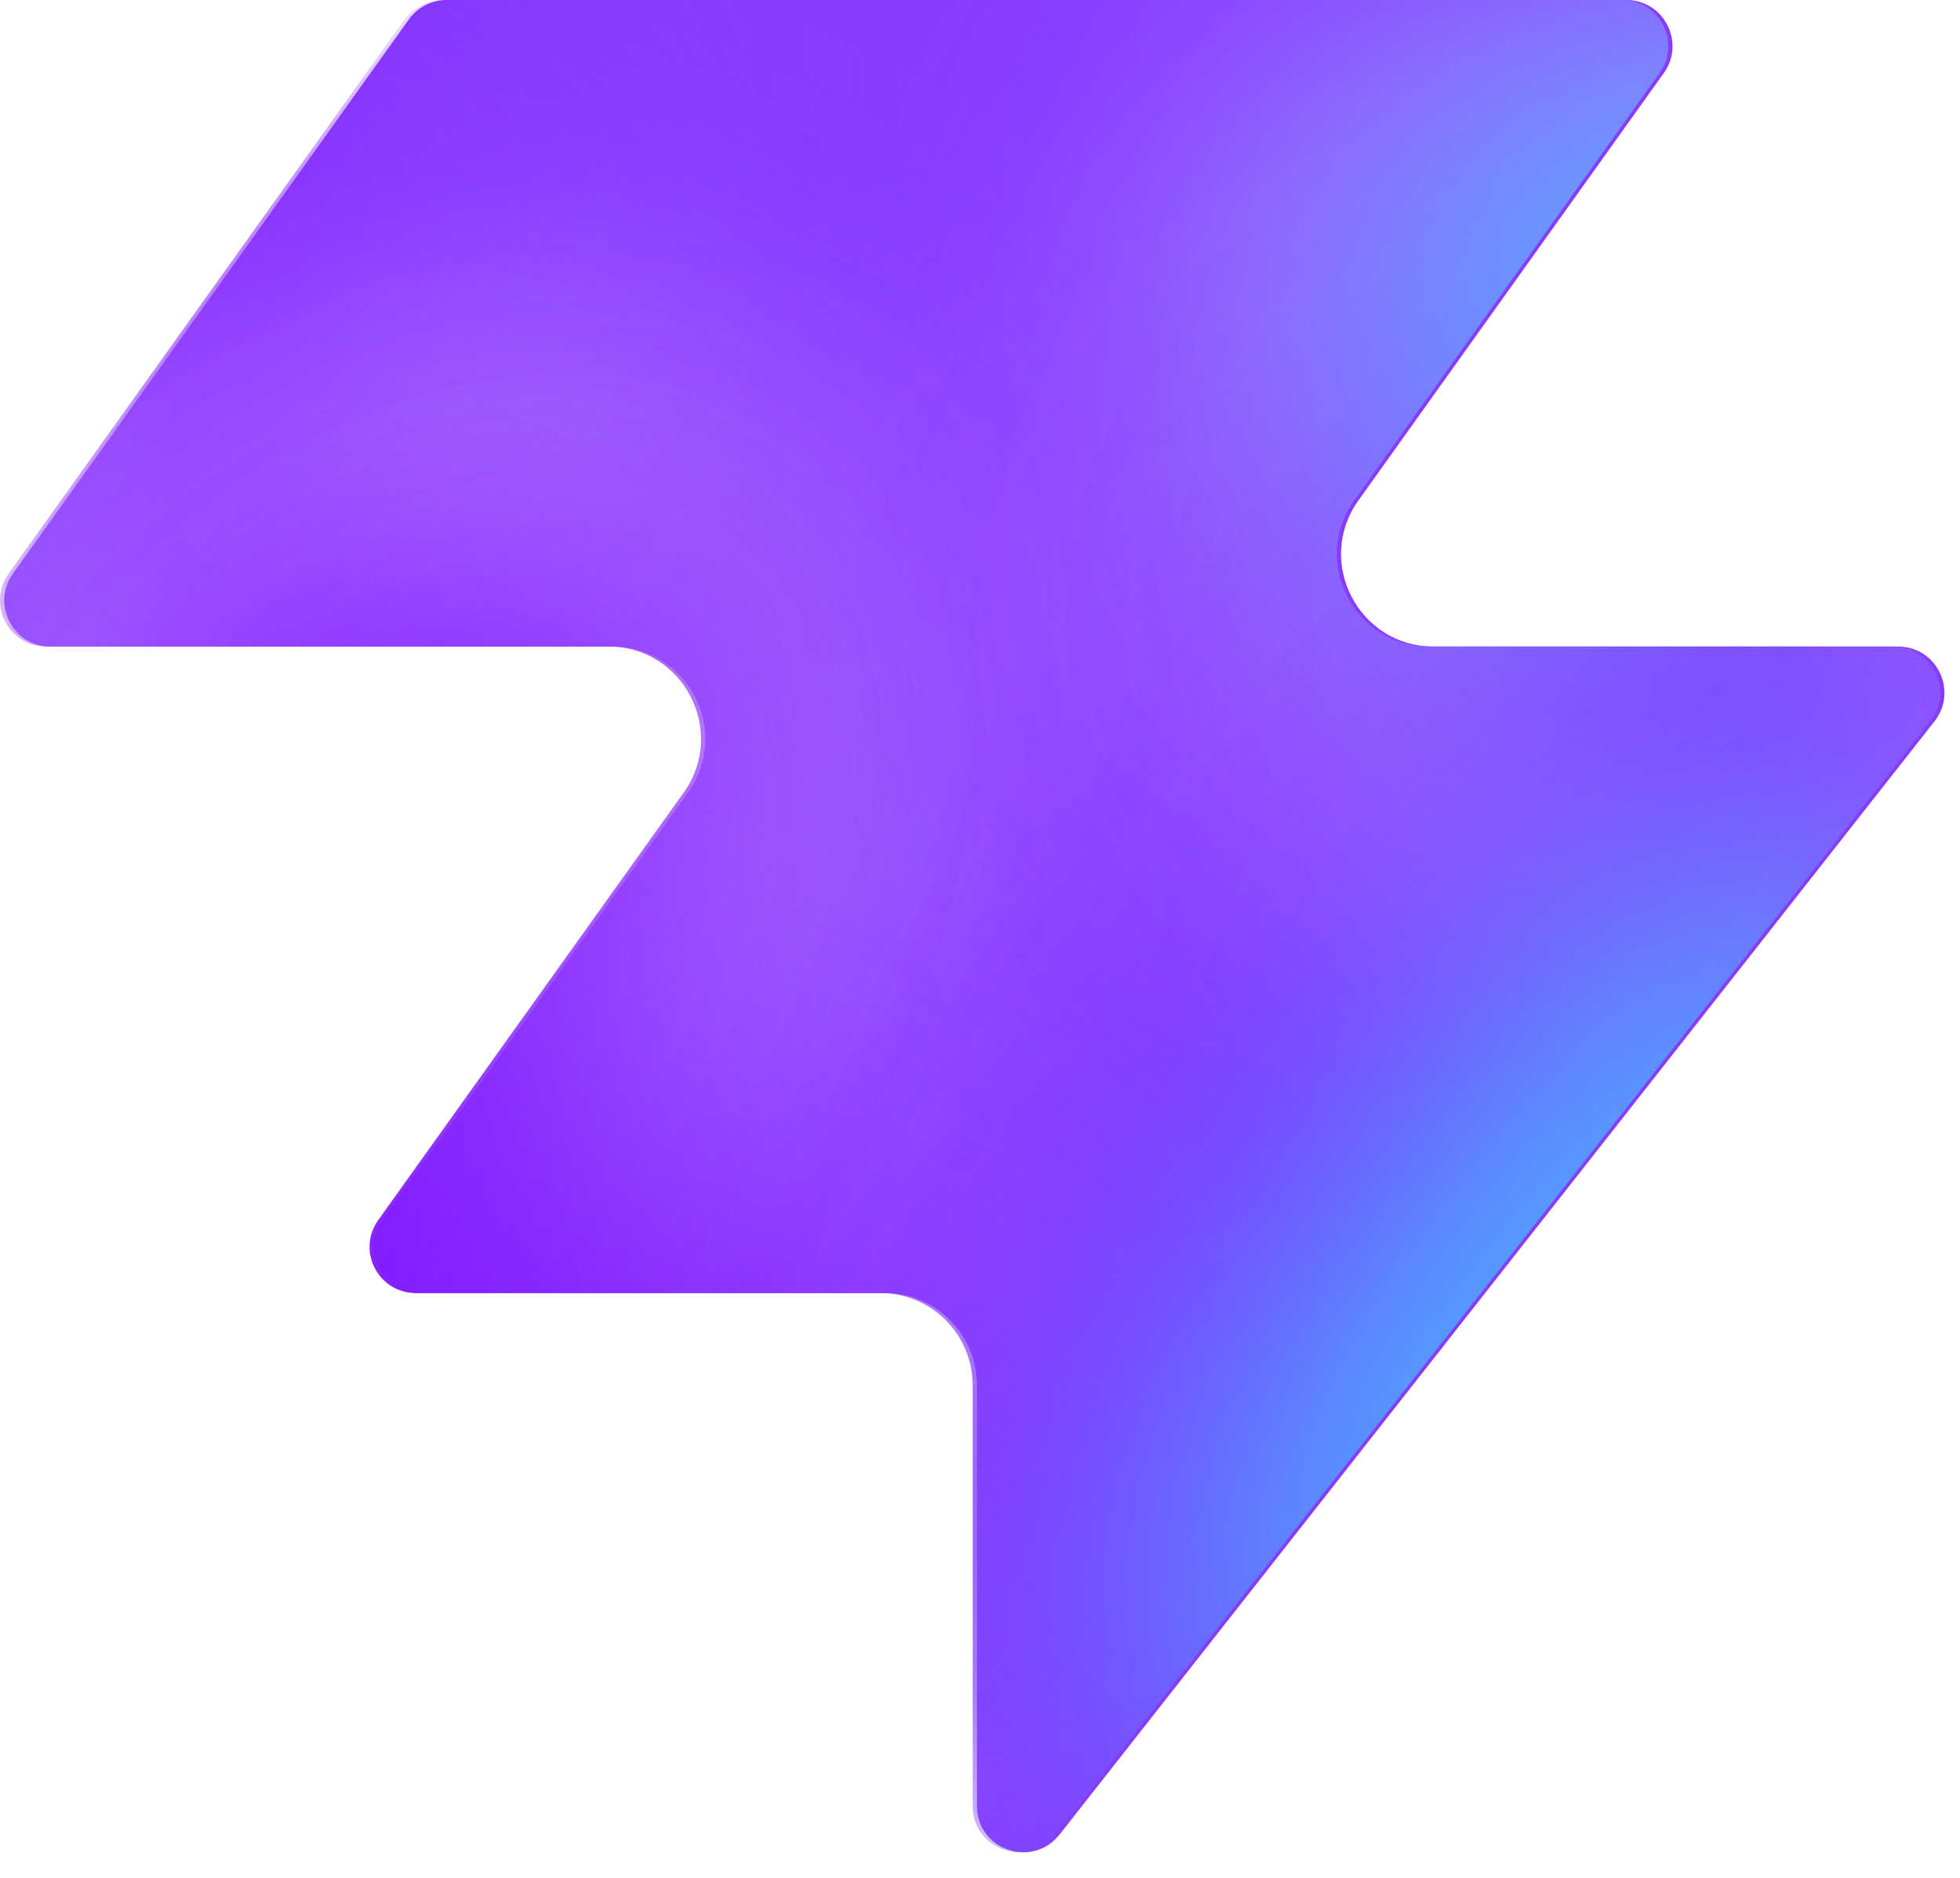
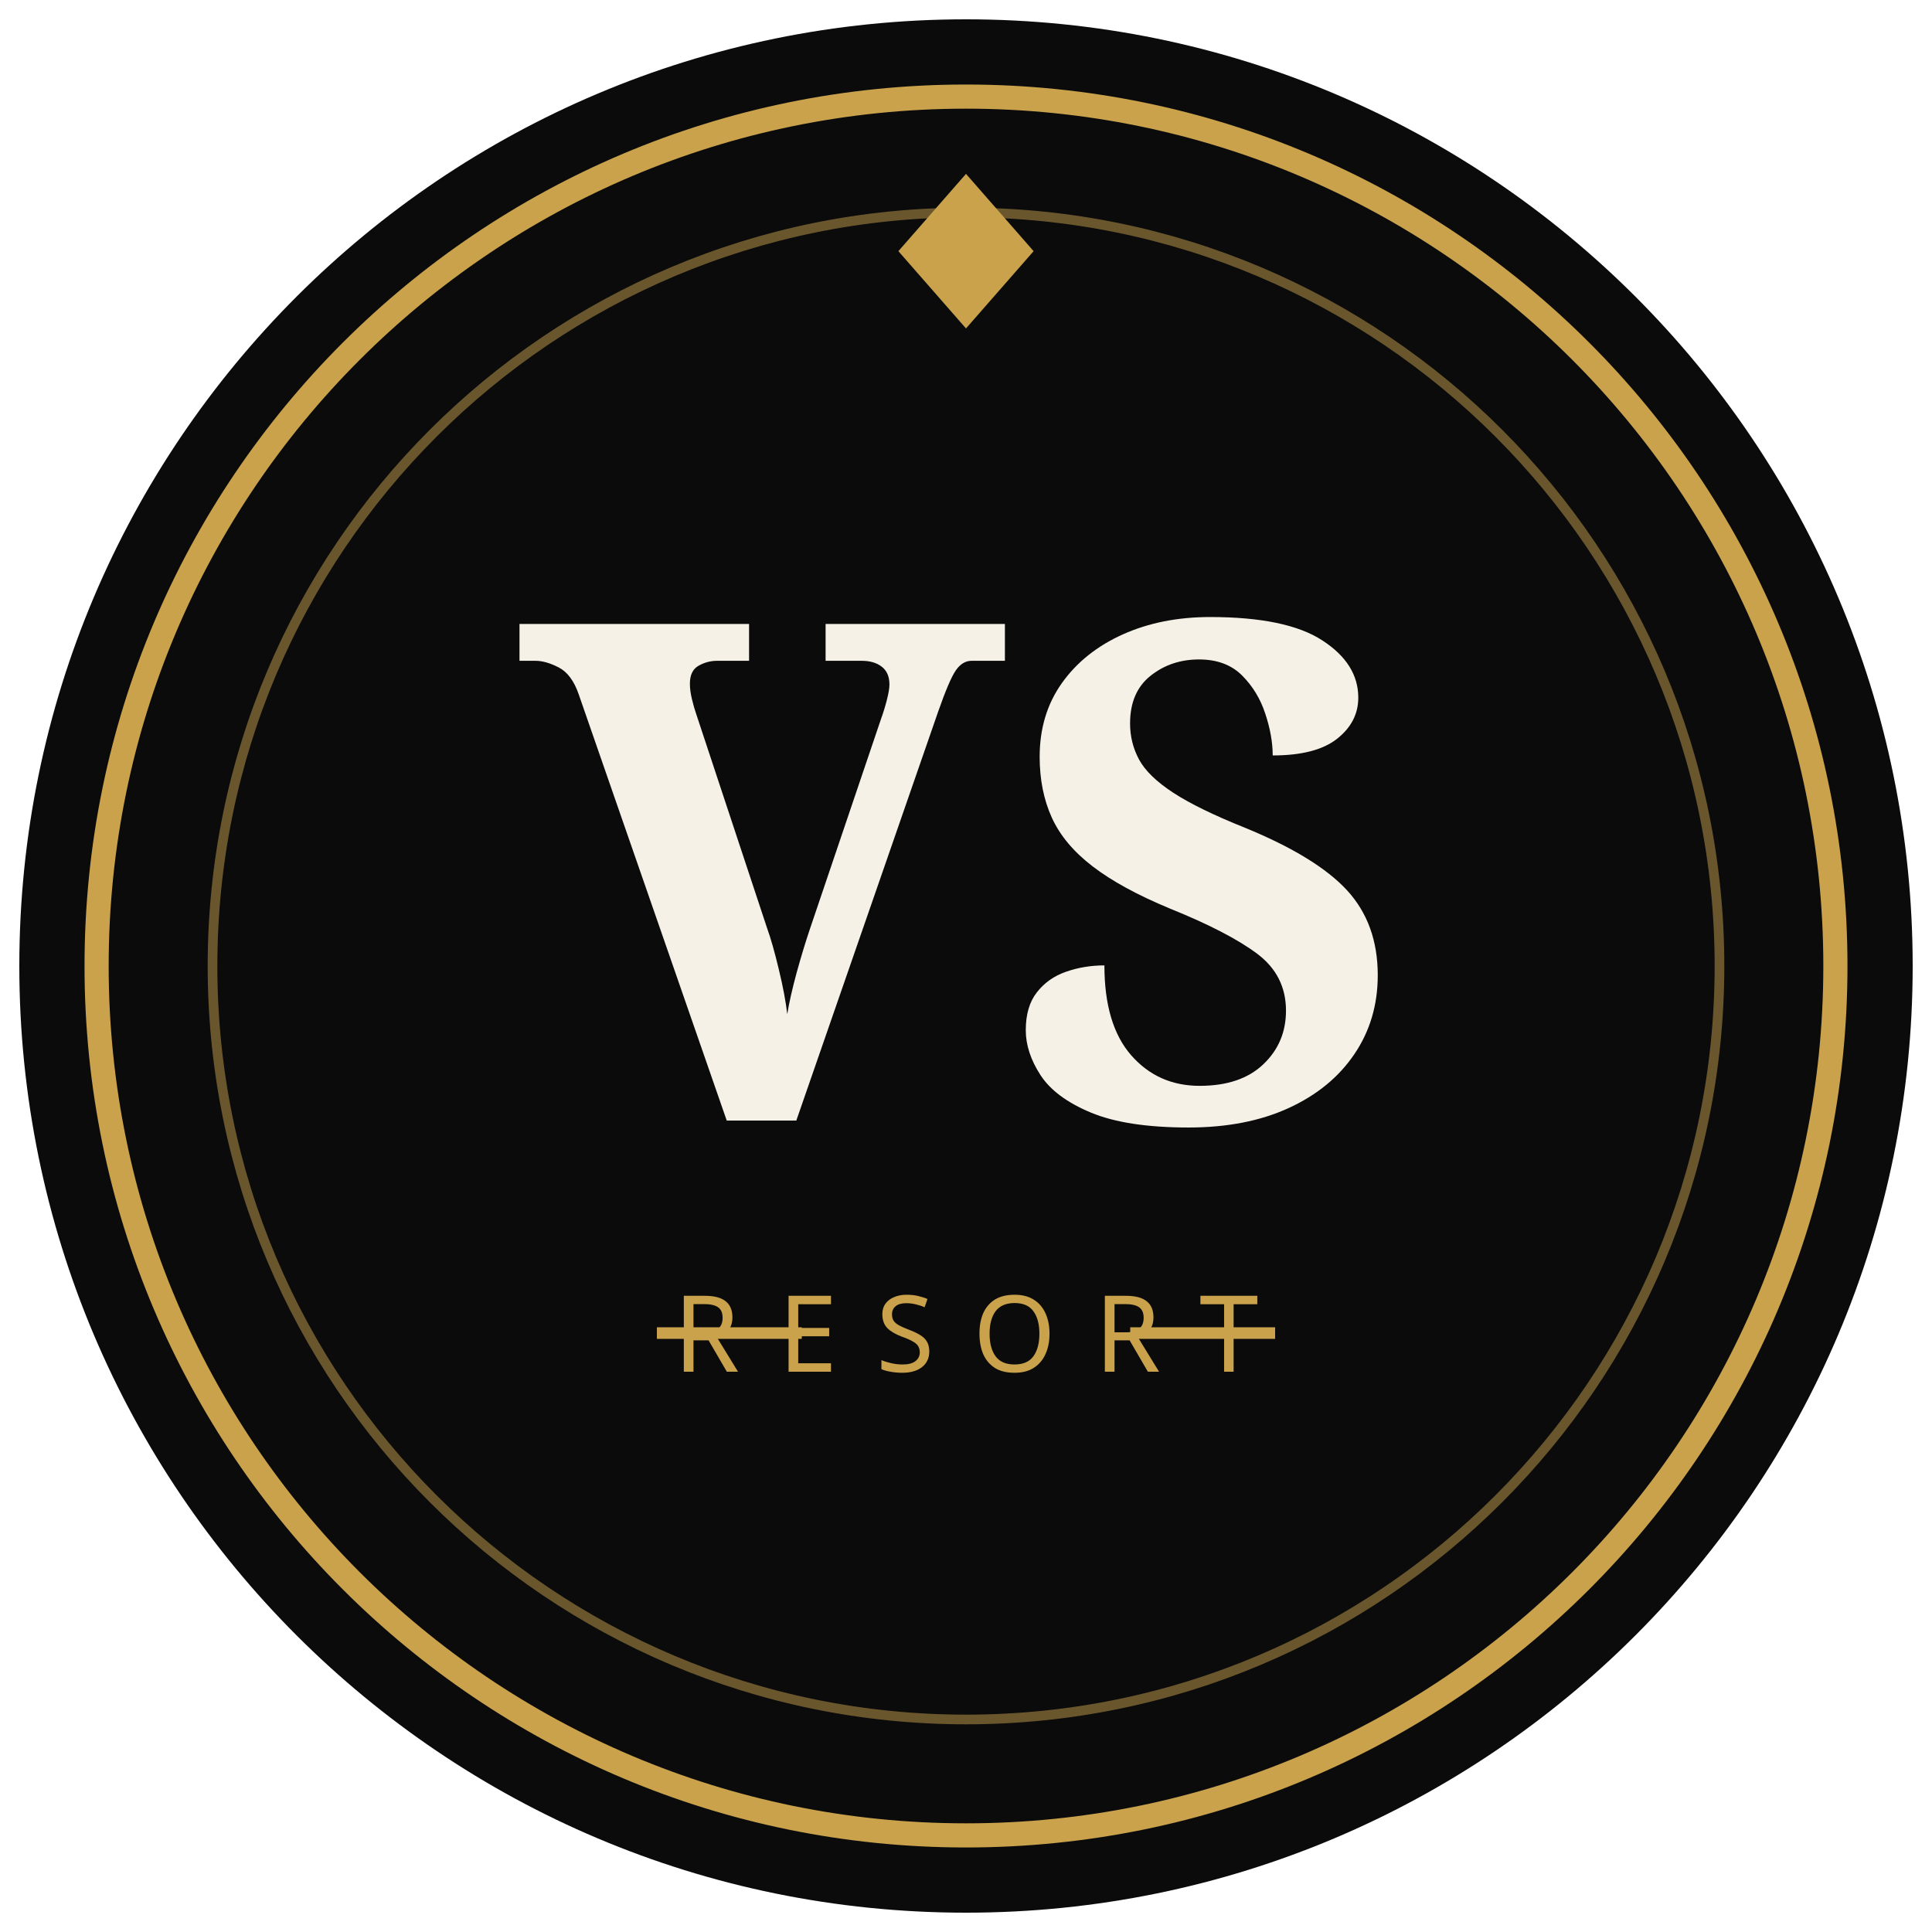
- <svg xmlns="http://www.w3.org/2000/svg" width="48" height="46" fill="none" viewBox="0 0 48 46">
-   <path fill="#863bff" d="M25.946 44.938c-.664.845-2.021.375-2.021-.698V33.937a2.26 2.26 0 0 0-2.262-2.262H10.287c-.92 0-1.456-1.04-.92-1.788l7.48-10.471c1.07-1.497 0-3.578-1.842-3.578H1.237c-.92 0-1.456-1.04-.92-1.788L10.013.474c.214-.297.556-.474.92-.474h28.894c.92 0 1.456 1.04.92 1.788l-7.48 10.471c-1.07 1.498 0 3.579 1.842 3.579h11.377c.943 0 1.473 1.088.89 1.83L25.947 44.94z" style="fill:#863bff;fill:color(display-p3 .525 .23 1);fill-opacity:1" />
-   <mask id="a" width="48" height="46" x="0" y="0" maskUnits="userSpaceOnUse" style="mask-type:alpha">
-     <path fill="#000" d="M25.842 44.938c-.664.844-2.021.375-2.021-.698V33.937a2.26 2.26 0 0 0-2.262-2.262H10.183c-.92 0-1.456-1.04-.92-1.788l7.48-10.471c1.07-1.498 0-3.579-1.842-3.579H1.133c-.92 0-1.456-1.04-.92-1.787L9.91.473c.214-.297.556-.474.92-.474h28.894c.92 0 1.456 1.04.92 1.788l-7.48 10.471c-1.07 1.498 0 3.578 1.842 3.578h11.377c.943 0 1.473 1.088.89 1.832L25.843 44.94z" style="fill:#000;fill-opacity:1" />
-   </mask>
-   <g mask="url(#a)">
-     <g filter="url(#b)">
-       <ellipse cx="5.508" cy="14.704" fill="#ede6ff" rx="5.508" ry="14.704" style="fill:#ede6ff;fill:color(display-p3 .927 .903 1);fill-opacity:1" transform="matrix(.00324 1 1 -.00324 -4.47 31.516)" />
-     </g>
-     <g filter="url(#c)">
-       <ellipse cx="10.399" cy="29.851" fill="#ede6ff" rx="10.399" ry="29.851" style="fill:#ede6ff;fill:color(display-p3 .927 .903 1);fill-opacity:1" transform="matrix(.00324 1 1 -.00324 -39.328 7.883)" />
-     </g>
-     <g filter="url(#d)">
-       <ellipse cx="5.508" cy="30.487" fill="#7e14ff" rx="5.508" ry="30.487" style="fill:#7e14ff;fill:color(display-p3 .492 .077 1);fill-opacity:1" transform="rotate(89.814 -25.913 -14.639)scale(1 -1)" />
-     </g>
-     <g filter="url(#e)">
-       <ellipse cx="5.508" cy="30.599" fill="#7e14ff" rx="5.508" ry="30.599" style="fill:#7e14ff;fill:color(display-p3 .492 .077 1);fill-opacity:1" transform="rotate(89.814 -32.644 -3.334)scale(1 -1)" />
-     </g>
-     <g filter="url(#f)">
-       <ellipse cx="5.508" cy="30.599" fill="#7e14ff" rx="5.508" ry="30.599" style="fill:#7e14ff;fill:color(display-p3 .492 .077 1);fill-opacity:1" transform="matrix(.00324 1 1 -.00324 -34.34 30.47)" />
-     </g>
-     <g filter="url(#g)">
-       <ellipse cx="14.072" cy="22.078" fill="#ede6ff" rx="14.072" ry="22.078" style="fill:#ede6ff;fill:color(display-p3 .927 .903 1);fill-opacity:1" transform="rotate(93.35 24.506 48.493)scale(-1 1)" />
-     </g>
-     <g filter="url(#h)">
-       <ellipse cx="3.47" cy="21.501" fill="#7e14ff" rx="3.47" ry="21.501" style="fill:#7e14ff;fill:color(display-p3 .492 .077 1);fill-opacity:1" transform="rotate(89.009 28.708 47.59)scale(-1 1)" />
-     </g>
-     <g filter="url(#i)">
-       <ellipse cx="3.47" cy="21.501" fill="#7e14ff" rx="3.47" ry="21.501" style="fill:#7e14ff;fill:color(display-p3 .492 .077 1);fill-opacity:1" transform="rotate(89.009 28.708 47.59)scale(-1 1)" />
-     </g>
-     <g filter="url(#j)">
-       <ellipse cx=".387" cy="8.972" fill="#7e14ff" rx="4.407" ry="29.108" style="fill:#7e14ff;fill:color(display-p3 .492 .077 1);fill-opacity:1" transform="rotate(39.51 .387 8.972)" />
-     </g>
-     <g filter="url(#k)">
-       <ellipse cx="47.523" cy="-6.092" fill="#7e14ff" rx="4.407" ry="29.108" style="fill:#7e14ff;fill:color(display-p3 .492 .077 1);fill-opacity:1" transform="rotate(37.892 47.523 -6.092)" />
-     </g>
-     <g filter="url(#l)">
-       <ellipse cx="41.412" cy="6.333" fill="#47bfff" rx="5.971" ry="9.665" style="fill:#47bfff;fill:color(display-p3 .28 .748 1);fill-opacity:1" transform="rotate(37.892 41.412 6.333)" />
-     </g>
-     <g filter="url(#m)">
-       <ellipse cx="-1.879" cy="38.332" fill="#7e14ff" rx="4.407" ry="29.108" style="fill:#7e14ff;fill:color(display-p3 .492 .077 1);fill-opacity:1" transform="rotate(37.892 -1.88 38.332)" />
-     </g>
-     <g filter="url(#n)">
-       <ellipse cx="-1.879" cy="38.332" fill="#7e14ff" rx="4.407" ry="29.108" style="fill:#7e14ff;fill:color(display-p3 .492 .077 1);fill-opacity:1" transform="rotate(37.892 -1.88 38.332)" />
-     </g>
-     <g filter="url(#o)">
-       <ellipse cx="35.651" cy="29.907" fill="#7e14ff" rx="4.407" ry="29.108" style="fill:#7e14ff;fill:color(display-p3 .492 .077 1);fill-opacity:1" transform="rotate(37.892 35.651 29.907)" />
-     </g>
-     <g filter="url(#p)">
-       <ellipse cx="38.418" cy="32.4" fill="#47bfff" rx="5.971" ry="15.297" style="fill:#47bfff;fill:color(display-p3 .28 .748 1);fill-opacity:1" transform="rotate(37.892 38.418 32.4)" />
-     </g>
-   </g>
-   <defs>
-     <filter id="b" width="60.045" height="41.654" x="-19.77" y="16.149" color-interpolation-filters="sRGB" filterUnits="userSpaceOnUse">
-       <feFlood flood-opacity="0" result="BackgroundImageFix" />
-       <feBlend in="SourceGraphic" in2="BackgroundImageFix" result="shape" />
-       <feGaussianBlur result="effect1_foregroundBlur_2002_17158" stdDeviation="7.659" />
-     </filter>
-     <filter id="c" width="90.34" height="51.437" x="-54.613" y="-7.533" color-interpolation-filters="sRGB" filterUnits="userSpaceOnUse">
-       <feFlood flood-opacity="0" result="BackgroundImageFix" />
-       <feBlend in="SourceGraphic" in2="BackgroundImageFix" result="shape" />
-       <feGaussianBlur result="effect1_foregroundBlur_2002_17158" stdDeviation="7.659" />
-     </filter>
-     <filter id="d" width="79.355" height="29.4" x="-49.64" y="2.03" color-interpolation-filters="sRGB" filterUnits="userSpaceOnUse">
-       <feFlood flood-opacity="0" result="BackgroundImageFix" />
-       <feBlend in="SourceGraphic" in2="BackgroundImageFix" result="shape" />
-       <feGaussianBlur result="effect1_foregroundBlur_2002_17158" stdDeviation="4.596" />
-     </filter>
-     <filter id="e" width="79.579" height="29.4" x="-45.045" y="20.029" color-interpolation-filters="sRGB" filterUnits="userSpaceOnUse">
-       <feFlood flood-opacity="0" result="BackgroundImageFix" />
-       <feBlend in="SourceGraphic" in2="BackgroundImageFix" result="shape" />
-       <feGaussianBlur result="effect1_foregroundBlur_2002_17158" stdDeviation="4.596" />
-     </filter>
-     <filter id="f" width="79.579" height="29.4" x="-43.513" y="21.178" color-interpolation-filters="sRGB" filterUnits="userSpaceOnUse">
-       <feFlood flood-opacity="0" result="BackgroundImageFix" />
-       <feBlend in="SourceGraphic" in2="BackgroundImageFix" result="shape" />
-       <feGaussianBlur result="effect1_foregroundBlur_2002_17158" stdDeviation="4.596" />
-     </filter>
-     <filter id="g" width="74.749" height="58.852" x="15.756" y="-17.901" color-interpolation-filters="sRGB" filterUnits="userSpaceOnUse">
-       <feFlood flood-opacity="0" result="BackgroundImageFix" />
-       <feBlend in="SourceGraphic" in2="BackgroundImageFix" result="shape" />
-       <feGaussianBlur result="effect1_foregroundBlur_2002_17158" stdDeviation="7.659" />
-     </filter>
-     <filter id="h" width="61.377" height="25.362" x="23.548" y="2.284" color-interpolation-filters="sRGB" filterUnits="userSpaceOnUse">
-       <feFlood flood-opacity="0" result="BackgroundImageFix" />
-       <feBlend in="SourceGraphic" in2="BackgroundImageFix" result="shape" />
-       <feGaussianBlur result="effect1_foregroundBlur_2002_17158" stdDeviation="4.596" />
-     </filter>
-     <filter id="i" width="61.377" height="25.362" x="23.548" y="2.284" color-interpolation-filters="sRGB" filterUnits="userSpaceOnUse">
-       <feFlood flood-opacity="0" result="BackgroundImageFix" />
-       <feBlend in="SourceGraphic" in2="BackgroundImageFix" result="shape" />
-       <feGaussianBlur result="effect1_foregroundBlur_2002_17158" stdDeviation="4.596" />
-     </filter>
-     <filter id="j" width="56.045" height="63.649" x="-27.636" y="-22.853" color-interpolation-filters="sRGB" filterUnits="userSpaceOnUse">
-       <feFlood flood-opacity="0" result="BackgroundImageFix" />
-       <feBlend in="SourceGraphic" in2="BackgroundImageFix" result="shape" />
-       <feGaussianBlur result="effect1_foregroundBlur_2002_17158" stdDeviation="4.596" />
-     </filter>
-     <filter id="k" width="54.814" height="64.646" x="20.116" y="-38.415" color-interpolation-filters="sRGB" filterUnits="userSpaceOnUse">
-       <feFlood flood-opacity="0" result="BackgroundImageFix" />
-       <feBlend in="SourceGraphic" in2="BackgroundImageFix" result="shape" />
-       <feGaussianBlur result="effect1_foregroundBlur_2002_17158" stdDeviation="4.596" />
-     </filter>
-     <filter id="l" width="33.541" height="35.313" x="24.641" y="-11.323" color-interpolation-filters="sRGB" filterUnits="userSpaceOnUse">
-       <feFlood flood-opacity="0" result="BackgroundImageFix" />
-       <feBlend in="SourceGraphic" in2="BackgroundImageFix" result="shape" />
-       <feGaussianBlur result="effect1_foregroundBlur_2002_17158" stdDeviation="4.596" />
-     </filter>
-     <filter id="m" width="54.814" height="64.646" x="-29.286" y="6.009" color-interpolation-filters="sRGB" filterUnits="userSpaceOnUse">
-       <feFlood flood-opacity="0" result="BackgroundImageFix" />
-       <feBlend in="SourceGraphic" in2="BackgroundImageFix" result="shape" />
-       <feGaussianBlur result="effect1_foregroundBlur_2002_17158" stdDeviation="4.596" />
-     </filter>
-     <filter id="n" width="54.814" height="64.646" x="-29.286" y="6.009" color-interpolation-filters="sRGB" filterUnits="userSpaceOnUse">
-       <feFlood flood-opacity="0" result="BackgroundImageFix" />
-       <feBlend in="SourceGraphic" in2="BackgroundImageFix" result="shape" />
-       <feGaussianBlur result="effect1_foregroundBlur_2002_17158" stdDeviation="4.596" />
-     </filter>
-     <filter id="o" width="54.814" height="64.646" x="8.244" y="-2.416" color-interpolation-filters="sRGB" filterUnits="userSpaceOnUse">
-       <feFlood flood-opacity="0" result="BackgroundImageFix" />
-       <feBlend in="SourceGraphic" in2="BackgroundImageFix" result="shape" />
-       <feGaussianBlur result="effect1_foregroundBlur_2002_17158" stdDeviation="4.596" />
-     </filter>
-     <filter id="p" width="39.409" height="43.623" x="18.713" y="10.588" color-interpolation-filters="sRGB" filterUnits="userSpaceOnUse">
-       <feFlood flood-opacity="0" result="BackgroundImageFix" />
-       <feBlend in="SourceGraphic" in2="BackgroundImageFix" result="shape" />
-       <feGaussianBlur result="effect1_foregroundBlur_2002_17158" stdDeviation="4.596" />
-     </filter>
-   </defs>
+ <svg xmlns="http://www.w3.org/2000/svg" viewBox="0 0 200 200">
+   <circle cx="100" cy="100" r="98" fill="#0B0B0C" />
+   <circle cx="100" cy="100" r="90" fill="none" stroke="#C9A24B" stroke-width="2.5" />
+   <circle cx="100" cy="100" r="78" fill="none" stroke="#C9A24B" stroke-width="1" opacity="0.5" />
+   <path d="M100 18 l7 8 -7 8 -7 -8 z" fill="#C9A24B" />
+   <text x="100" y="116" text-anchor="middle" font-family="Georgia, serif" font-weight="600" font-size="72" fill="#F5F1E6">VS</text>
+   <line x1="68" y1="138" x2="83" y2="138" stroke="#C9A24B" stroke-width="1.2" />
+   <line x1="117" y1="138" x2="132" y2="138" stroke="#C9A24B" stroke-width="1.2" />
+   <text x="100" y="142" text-anchor="middle" font-family="sans-serif" font-size="11" letter-spacing="4" fill="#C9A24B">RESORT</text>
</svg>
